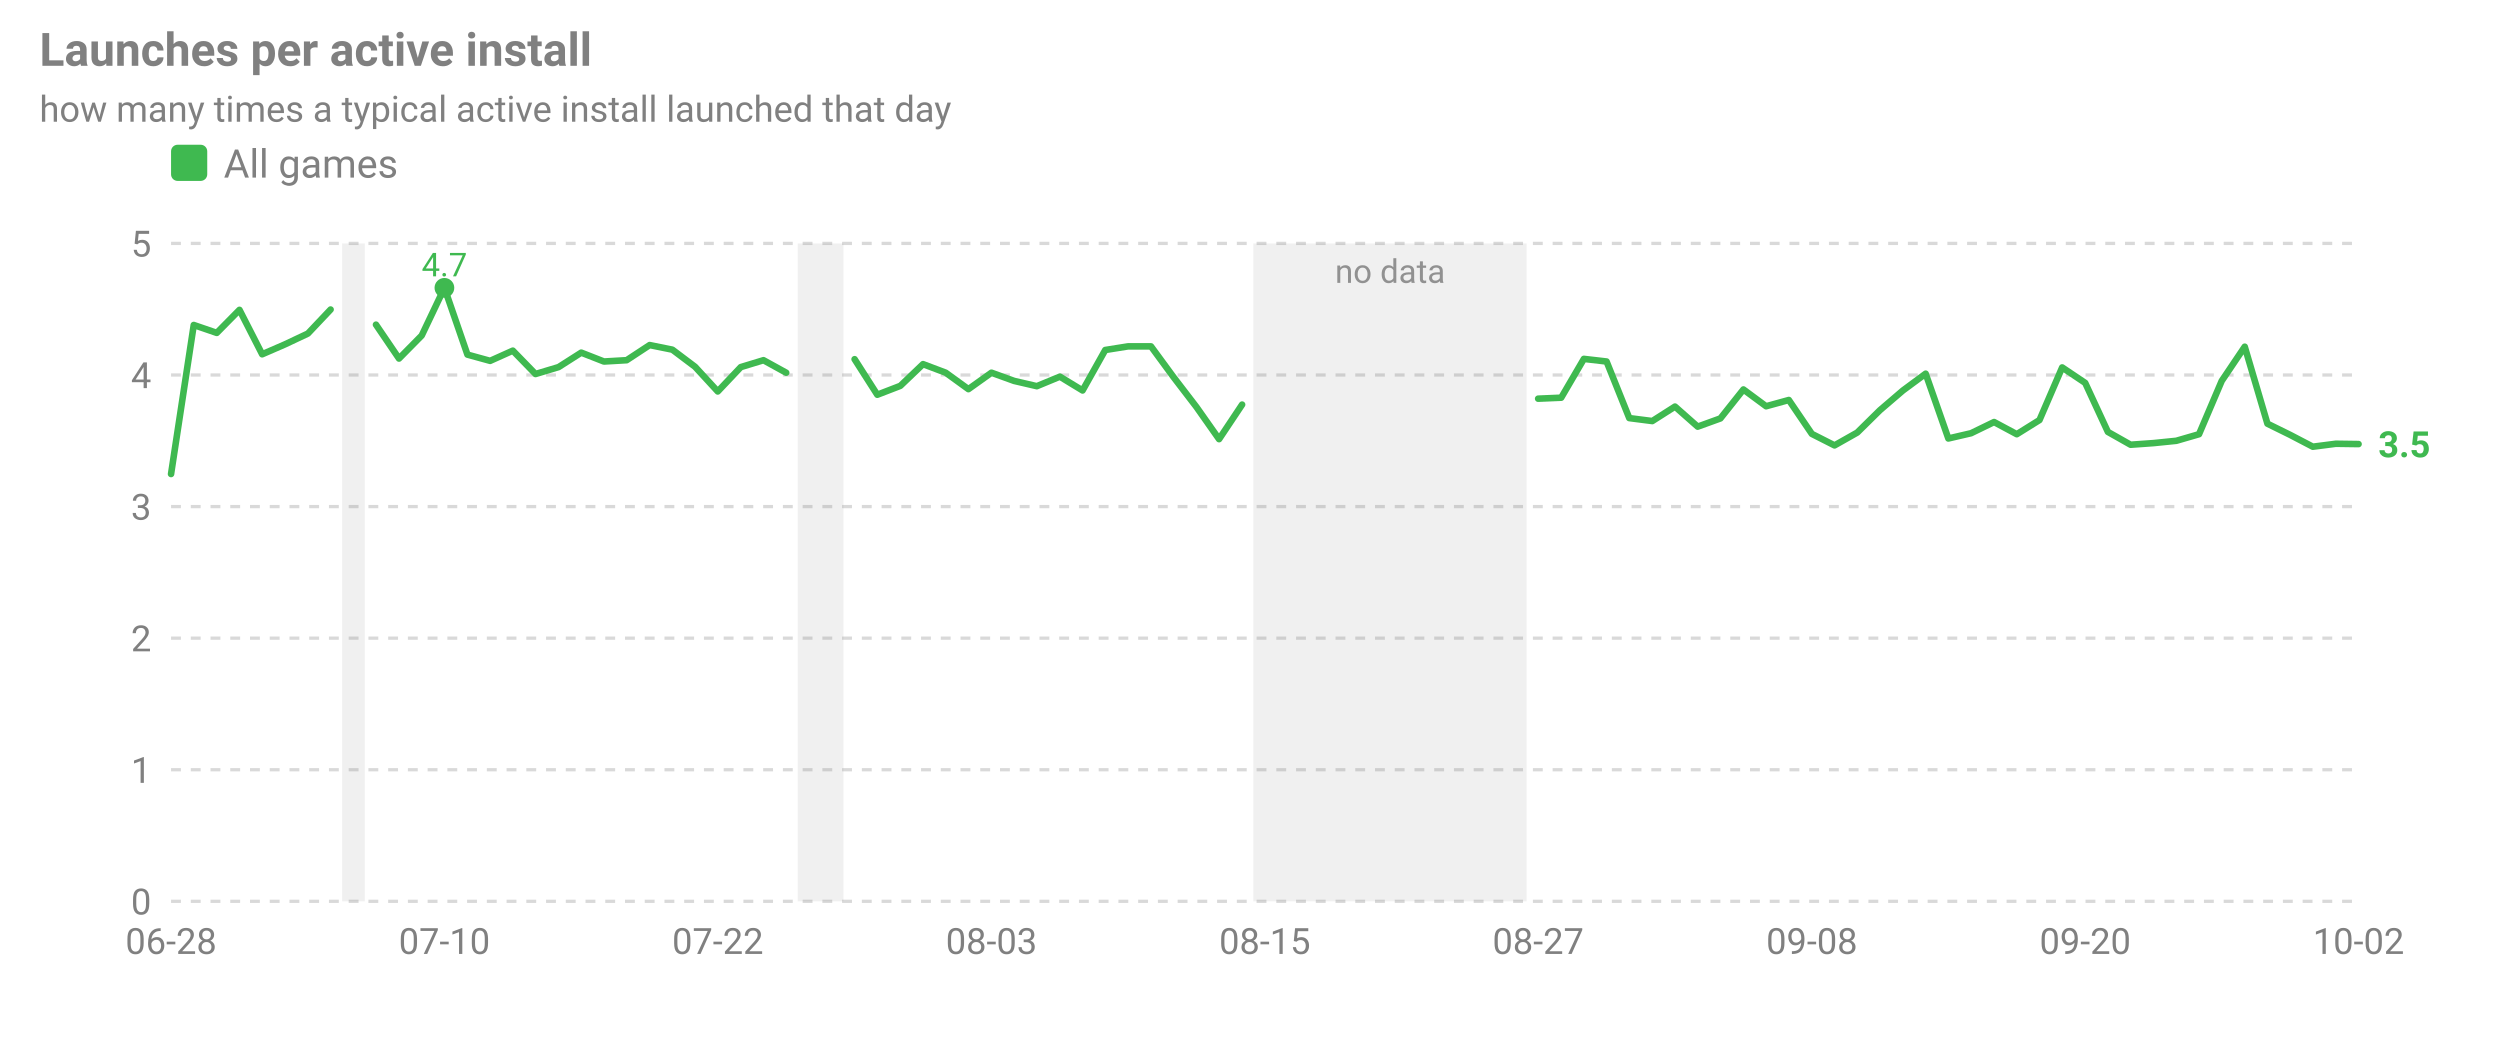
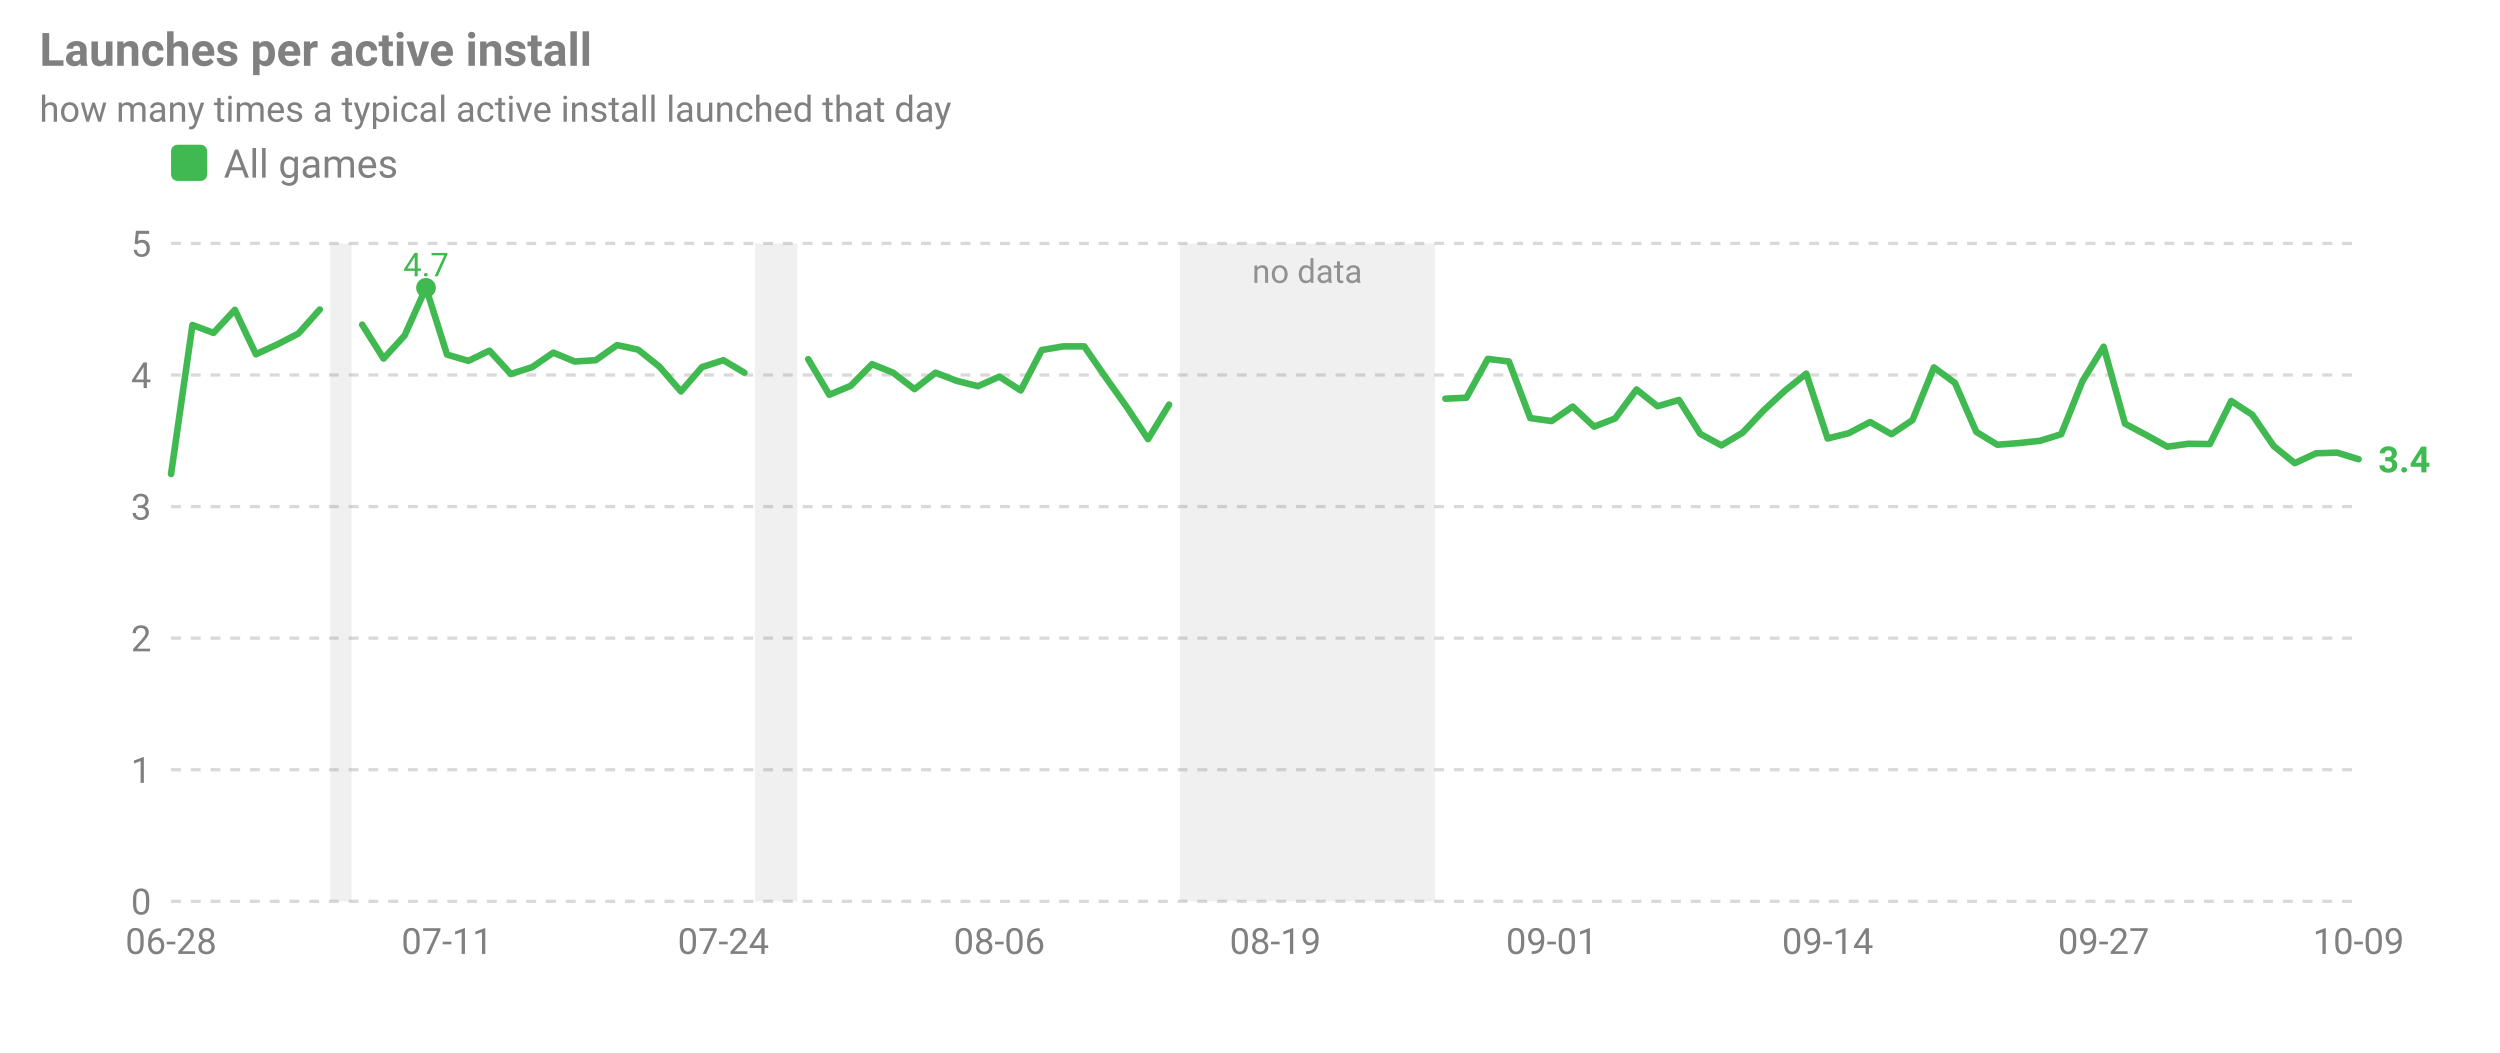
- <svg xmlns="http://www.w3.org/2000/svg" width="760" height="320" viewBox="0 0 760 320" role="img" aria-label="Launches per active install" data-chart="{&quot;bottom&quot;:274,&quot;labels&quot;:[&quot;06-28&quot;,&quot;06-29&quot;,&quot;06-30&quot;,&quot;07-01&quot;,&quot;07-02&quot;,&quot;07-03&quot;,&quot;07-04&quot;,&quot;07-05&quot;,&quot;07-06&quot;,&quot;07-07&quot;,&quot;07-08&quot;,&quot;07-09&quot;,&quot;07-10&quot;,&quot;07-11&quot;,&quot;07-12&quot;,&quot;07-13&quot;,&quot;07-14&quot;,&quot;07-15&quot;,&quot;07-16&quot;,&quot;07-17&quot;,&quot;07-18&quot;,&quot;07-19&quot;,&quot;07-20&quot;,&quot;07-21&quot;,&quot;07-22&quot;,&quot;07-23&quot;,&quot;07-24&quot;,&quot;07-25&quot;,&quot;07-26&quot;,&quot;07-27&quot;,&quot;07-28&quot;,&quot;07-29&quot;,&quot;07-30&quot;,&quot;07-31&quot;,&quot;08-01&quot;,&quot;08-02&quot;,&quot;08-03&quot;,&quot;08-04&quot;,&quot;08-05&quot;,&quot;08-06&quot;,&quot;08-07&quot;,&quot;08-08&quot;,&quot;08-09&quot;,&quot;08-10&quot;,&quot;08-11&quot;,&quot;08-12&quot;,&quot;08-13&quot;,&quot;08-14&quot;,&quot;08-15&quot;,&quot;08-16&quot;,&quot;08-17&quot;,&quot;08-18&quot;,&quot;08-19&quot;,&quot;08-20&quot;,&quot;08-21&quot;,&quot;08-22&quot;,&quot;08-23&quot;,&quot;08-24&quot;,&quot;08-25&quot;,&quot;08-26&quot;,&quot;08-27&quot;,&quot;08-28&quot;,&quot;08-29&quot;,&quot;08-30&quot;,&quot;08-31&quot;,&quot;09-01&quot;,&quot;09-02&quot;,&quot;09-03&quot;,&quot;09-04&quot;,&quot;09-05&quot;,&quot;09-06&quot;,&quot;09-07&quot;,&quot;09-08&quot;,&quot;09-09&quot;,&quot;09-10&quot;,&quot;09-11&quot;,&quot;09-12&quot;,&quot;09-13&quot;,&quot;09-14&quot;,&quot;09-15&quot;,&quot;09-16&quot;,&quot;09-17&quot;,&quot;09-18&quot;,&quot;09-19&quot;,&quot;09-20&quot;,&quot;09-21&quot;,&quot;09-22&quot;,&quot;09-23&quot;,&quot;09-24&quot;,&quot;09-25&quot;,&quot;09-26&quot;,&quot;09-27&quot;,&quot;09-28&quot;,&quot;09-29&quot;,&quot;09-30&quot;,&quot;10-01&quot;,&quot;10-02&quot;],&quot;series&quot;:[{&quot;color&quot;:&quot;#3fb950&quot;,&quot;name&quot;:&quot;All games&quot;,&quot;values&quot;:[&quot;3.2&quot;,&quot;4.4&quot;,&quot;4.3&quot;,&quot;4.5&quot;,&quot;4.2&quot;,&quot;4.2&quot;,&quot;4.3&quot;,&quot;4.5&quot;,null,&quot;4.4&quot;,&quot;4.1&quot;,&quot;4.3&quot;,&quot;4.7&quot;,&quot;4.2&quot;,&quot;4.1&quot;,&quot;4.2&quot;,&quot;4.0&quot;,&quot;4.1&quot;,&quot;4.2&quot;,&quot;4.1&quot;,&quot;4.1&quot;,&quot;4.2&quot;,&quot;4.2&quot;,&quot;4.1&quot;,&quot;3.9&quot;,&quot;4.1&quot;,&quot;4.1&quot;,&quot;4.0&quot;,null,null,&quot;4.1&quot;,&quot;3.8&quot;,&quot;3.9&quot;,&quot;4.1&quot;,&quot;4.0&quot;,&quot;3.9&quot;,&quot;4.0&quot;,&quot;4.0&quot;,&quot;3.9&quot;,&quot;4.0&quot;,&quot;3.9&quot;,&quot;4.2&quot;,&quot;4.2&quot;,&quot;4.2&quot;,&quot;4.0&quot;,&quot;3.8&quot;,&quot;3.5&quot;,&quot;3.8&quot;,null,null,null,null,null,null,null,null,null,null,null,null,&quot;3.8&quot;,&quot;3.8&quot;,&quot;4.1&quot;,&quot;4.1&quot;,&quot;3.7&quot;,&quot;3.7&quot;,&quot;3.8&quot;,&quot;3.6&quot;,&quot;3.7&quot;,&quot;3.9&quot;,&quot;3.8&quot;,&quot;3.8&quot;,&quot;3.6&quot;,&quot;3.5&quot;,&quot;3.6&quot;,&quot;3.7&quot;,&quot;3.9&quot;,&quot;4.0&quot;,&quot;3.5&quot;,&quot;3.6&quot;,&quot;3.6&quot;,&quot;3.5&quot;,&quot;3.7&quot;,&quot;4.1&quot;,&quot;3.9&quot;,&quot;3.6&quot;,&quot;3.5&quot;,&quot;3.5&quot;,&quot;3.5&quot;,&quot;3.5&quot;,&quot;4.0&quot;,&quot;4.2&quot;,&quot;3.6&quot;,&quot;3.5&quot;,&quot;3.5&quot;,&quot;3.5&quot;,&quot;3.5&quot;],&quot;y&quot;:[144.1,98.8,101.2,94.2,107.7,104.7,101.4,94.1,null,98.7,109.0,102.0,87.5,107.8,109.7,106.6,113.7,111.6,107.2,109.9,109.5,104.9,106.3,111.5,119.0,111.6,109.5,113.3,null,null,109.2,120.0,117.3,110.7,113.3,118.3,113.3,115.8,117.4,114.5,118.7,106.4,105.3,105.3,114.7,123.7,133.5,123.0,null,null,null,null,null,null,null,null,null,null,null,null,121.2,120.9,109.1,109.9,127.1,128.0,123.6,129.7,127.2,118.4,123.5,121.6,131.9,135.4,131.5,124.7,118.7,113.6,133.3,131.7,128.3,132.0,127.7,111.7,116.4,131.3,135.2,134.7,134.0,132.0,115.8,105.4,128.8,132.2,135.8,134.9,135.0]}],&quot;top&quot;:74,&quot;type&quot;:&quot;lines&quot;,&quot;x&quot;:[52.0,58.9,65.9,72.8,79.7,86.6,93.6,100.5,107.4,114.3,121.3,128.2,135.1,142.1,149.0,155.9,162.8,169.8,176.7,183.6,190.5,197.5,204.4,211.3,218.2,225.2,232.1,239.0,246.0,252.9,259.8,266.7,273.7,280.6,287.5,294.4,301.4,308.3,315.2,322.2,329.1,336.0,342.9,349.9,356.8,363.7,370.6,377.6,384.5,391.4,398.4,405.3,412.2,419.1,426.1,433.0,439.9,446.8,453.8,460.7,467.6,474.6,481.5,488.4,495.3,502.3,509.2,516.1,523.0,530.0,536.9,543.8,550.8,557.7,564.6,571.5,578.5,585.4,592.3,599.2,606.2,613.1,620.0,626.9,633.9,640.8,647.7,654.7,661.6,668.5,675.4,682.4,689.3,696.2,703.1,710.1,717.0]}">
+ <svg xmlns="http://www.w3.org/2000/svg" width="760" height="320" viewBox="0 0 760 320" role="img" aria-label="Launches per active install" data-chart="{&quot;bottom&quot;:274,&quot;labels&quot;:[&quot;06-28&quot;,&quot;06-29&quot;,&quot;06-30&quot;,&quot;07-01&quot;,&quot;07-02&quot;,&quot;07-03&quot;,&quot;07-04&quot;,&quot;07-05&quot;,&quot;07-06&quot;,&quot;07-07&quot;,&quot;07-08&quot;,&quot;07-09&quot;,&quot;07-10&quot;,&quot;07-11&quot;,&quot;07-12&quot;,&quot;07-13&quot;,&quot;07-14&quot;,&quot;07-15&quot;,&quot;07-16&quot;,&quot;07-17&quot;,&quot;07-18&quot;,&quot;07-19&quot;,&quot;07-20&quot;,&quot;07-21&quot;,&quot;07-22&quot;,&quot;07-23&quot;,&quot;07-24&quot;,&quot;07-25&quot;,&quot;07-26&quot;,&quot;07-27&quot;,&quot;07-28&quot;,&quot;07-29&quot;,&quot;07-30&quot;,&quot;07-31&quot;,&quot;08-01&quot;,&quot;08-02&quot;,&quot;08-03&quot;,&quot;08-04&quot;,&quot;08-05&quot;,&quot;08-06&quot;,&quot;08-07&quot;,&quot;08-08&quot;,&quot;08-09&quot;,&quot;08-10&quot;,&quot;08-11&quot;,&quot;08-12&quot;,&quot;08-13&quot;,&quot;08-14&quot;,&quot;08-15&quot;,&quot;08-16&quot;,&quot;08-17&quot;,&quot;08-18&quot;,&quot;08-19&quot;,&quot;08-20&quot;,&quot;08-21&quot;,&quot;08-22&quot;,&quot;08-23&quot;,&quot;08-24&quot;,&quot;08-25&quot;,&quot;08-26&quot;,&quot;08-27&quot;,&quot;08-28&quot;,&quot;08-29&quot;,&quot;08-30&quot;,&quot;08-31&quot;,&quot;09-01&quot;,&quot;09-02&quot;,&quot;09-03&quot;,&quot;09-04&quot;,&quot;09-05&quot;,&quot;09-06&quot;,&quot;09-07&quot;,&quot;09-08&quot;,&quot;09-09&quot;,&quot;09-10&quot;,&quot;09-11&quot;,&quot;09-12&quot;,&quot;09-13&quot;,&quot;09-14&quot;,&quot;09-15&quot;,&quot;09-16&quot;,&quot;09-17&quot;,&quot;09-18&quot;,&quot;09-19&quot;,&quot;09-20&quot;,&quot;09-21&quot;,&quot;09-22&quot;,&quot;09-23&quot;,&quot;09-24&quot;,&quot;09-25&quot;,&quot;09-26&quot;,&quot;09-27&quot;,&quot;09-28&quot;,&quot;09-29&quot;,&quot;09-30&quot;,&quot;10-01&quot;,&quot;10-02&quot;,&quot;10-03&quot;,&quot;10-04&quot;,&quot;10-05&quot;,&quot;10-06&quot;,&quot;10-07&quot;,&quot;10-08&quot;,&quot;10-09&quot;],&quot;series&quot;:[{&quot;color&quot;:&quot;#3fb950&quot;,&quot;name&quot;:&quot;All games&quot;,&quot;values&quot;:[&quot;3.2&quot;,&quot;4.4&quot;,&quot;4.3&quot;,&quot;4.5&quot;,&quot;4.2&quot;,&quot;4.2&quot;,&quot;4.3&quot;,&quot;4.5&quot;,null,&quot;4.4&quot;,&quot;4.1&quot;,&quot;4.3&quot;,&quot;4.7&quot;,&quot;4.2&quot;,&quot;4.1&quot;,&quot;4.2&quot;,&quot;4.0&quot;,&quot;4.1&quot;,&quot;4.2&quot;,&quot;4.1&quot;,&quot;4.1&quot;,&quot;4.2&quot;,&quot;4.2&quot;,&quot;4.1&quot;,&quot;3.9&quot;,&quot;4.1&quot;,&quot;4.1&quot;,&quot;4.0&quot;,null,null,&quot;4.1&quot;,&quot;3.8&quot;,&quot;3.9&quot;,&quot;4.1&quot;,&quot;4.0&quot;,&quot;3.9&quot;,&quot;4.0&quot;,&quot;4.0&quot;,&quot;3.9&quot;,&quot;4.0&quot;,&quot;3.9&quot;,&quot;4.2&quot;,&quot;4.2&quot;,&quot;4.2&quot;,&quot;4.0&quot;,&quot;3.8&quot;,&quot;3.5&quot;,&quot;3.8&quot;,null,null,null,null,null,null,null,null,null,null,null,null,&quot;3.8&quot;,&quot;3.8&quot;,&quot;4.1&quot;,&quot;4.1&quot;,&quot;3.7&quot;,&quot;3.7&quot;,&quot;3.8&quot;,&quot;3.6&quot;,&quot;3.7&quot;,&quot;3.9&quot;,&quot;3.8&quot;,&quot;3.8&quot;,&quot;3.6&quot;,&quot;3.5&quot;,&quot;3.6&quot;,&quot;3.7&quot;,&quot;3.9&quot;,&quot;4.0&quot;,&quot;3.5&quot;,&quot;3.6&quot;,&quot;3.6&quot;,&quot;3.5&quot;,&quot;3.7&quot;,&quot;4.1&quot;,&quot;3.9&quot;,&quot;3.6&quot;,&quot;3.5&quot;,&quot;3.5&quot;,&quot;3.5&quot;,&quot;3.5&quot;,&quot;4.0&quot;,&quot;4.2&quot;,&quot;3.6&quot;,&quot;3.5&quot;,&quot;3.5&quot;,&quot;3.5&quot;,&quot;3.5&quot;,&quot;3.8&quot;,&quot;3.7&quot;,&quot;3.5&quot;,&quot;3.3&quot;,&quot;3.4&quot;,&quot;3.4&quot;,&quot;3.4&quot;],&quot;y&quot;:[144.1,98.8,101.2,94.2,107.7,104.7,101.4,94.1,null,98.7,109.0,102.0,87.5,107.8,109.7,106.6,113.7,111.6,107.2,109.9,109.5,104.9,106.3,111.5,119.0,111.6,109.5,113.3,null,null,109.2,120.0,117.3,110.7,113.3,118.3,113.3,115.8,117.4,114.5,118.7,106.4,105.3,105.3,114.7,123.7,133.5,123.0,null,null,null,null,null,null,null,null,null,null,null,null,121.2,120.9,109.1,109.9,127.1,128.0,123.6,129.7,127.2,118.4,123.5,121.6,131.9,135.4,131.5,124.7,118.7,113.6,133.3,131.7,128.3,132.0,127.7,111.7,116.4,131.3,135.2,134.7,134.0,132.0,115.8,105.4,128.8,132.2,135.8,134.9,135.0,121.9,126.1,135.6,140.8,137.8,137.6,139.6]}],&quot;top&quot;:74,&quot;type&quot;:&quot;lines&quot;,&quot;x&quot;:[52.0,58.5,64.9,71.4,77.8,84.3,90.7,97.2,103.7,110.1,116.6,123.0,129.5,135.9,142.4,148.8,155.3,161.8,168.2,174.7,181.1,187.6,194.0,200.5,207.0,213.4,219.9,226.3,232.8,239.2,245.7,252.1,258.6,265.1,271.5,278.0,284.4,290.9,297.3,303.8,310.3,316.7,323.2,329.6,336.1,342.5,349.0,355.4,361.9,368.4,374.8,381.3,387.7,394.2,400.6,407.1,413.6,420.0,426.5,432.9,439.4,445.8,452.3,458.7,465.2,471.7,478.1,484.6,491.0,497.5,503.9,510.4,516.9,523.3,529.8,536.2,542.7,549.1,555.6,562.0,568.5,575.0,581.4,587.9,594.3,600.8,607.2,613.7,620.2,626.6,633.1,639.5,646.0,652.4,658.9,665.3,671.8,678.3,684.7,691.2,697.6,704.1,710.5,717.0]}">
  <style>
  text{font-family:-apple-system,BlinkMacSystemFont,'Segoe UI',Roboto,Helvetica,Arial,sans-serif}
  .grid{stroke:#808080;stroke-opacity:.3;stroke-width:1}
  .axis{stroke:#808080;stroke-width:1}
  .lbl{fill:#808080;font-size:12px}
  .val{fill:#808080;font-size:12px;font-weight:600}
  .title{fill:#808080;font-size:14px;font-weight:700}
  .sub{fill:#808080;font-size:11px}
  .gap{fill:#808080;opacity:.12}
  .gaplbl{fill:#808080;font-size:10px;opacity:.85}
  .ico{fill:#808080}
  .t1{fill:#e3b341}
  .t2{fill:#d29922}
  .t3{fill:#b7860b}
  .t4{fill:#946f0f}
</style>
  <text x="12" y="20" class="title">Launches per active install</text>
  <text x="12" y="37" class="sub">how many times a typical active install launched that day</text>
-   <rect x="104.0" y="74" width="6.9" height="200" class="gap" />
-   <rect x="242.5" y="74" width="13.9" height="200" class="gap" />
-   <rect x="381.0" y="74" width="83.1" height="200" class="gap" />
-   <text x="422.6" y="86" class="gaplbl" text-anchor="middle">no data</text>
+   <rect x="100.4" y="74" width="6.5" height="200" class="gap" />
+   <rect x="229.5" y="74" width="12.9" height="200" class="gap" />
+   <rect x="358.7" y="74" width="77.5" height="200" class="gap" />
+   <text x="397.4" y="86" class="gaplbl" text-anchor="middle">no data</text>
  <line x1="52" y1="274.0" x2="717" y2="274.0" class="grid" stroke-dasharray="3 3" />
  <text x="46" y="278.0" class="sub" text-anchor="end">0</text>
  <line x1="52" y1="234.0" x2="717" y2="234.0" class="grid" stroke-dasharray="3 3" />
  <text x="46" y="238.0" class="sub" text-anchor="end">1</text>
  <line x1="52" y1="194.0" x2="717" y2="194.0" class="grid" stroke-dasharray="3 3" />
  <text x="46" y="198.0" class="sub" text-anchor="end">2</text>
  <line x1="52" y1="154.0" x2="717" y2="154.0" class="grid" stroke-dasharray="3 3" />
  <text x="46" y="158.0" class="sub" text-anchor="end">3</text>
  <line x1="52" y1="114.0" x2="717" y2="114.0" class="grid" stroke-dasharray="3 3" />
  <text x="46" y="118.0" class="sub" text-anchor="end">4</text>
  <line x1="52" y1="74.0" x2="717" y2="74.0" class="grid" stroke-dasharray="3 3" />
  <text x="46" y="78.0" class="sub" text-anchor="end">5</text>
  <text x="52.0" y="290" class="sub" text-anchor="middle">06-28</text>
-   <text x="135.1" y="290" class="sub" text-anchor="middle">07-10</text>
-   <text x="218.2" y="290" class="sub" text-anchor="middle">07-22</text>
-   <text x="301.4" y="290" class="sub" text-anchor="middle">08-03</text>
-   <text x="384.5" y="290" class="sub" text-anchor="middle">08-15</text>
-   <text x="467.6" y="290" class="sub" text-anchor="middle">08-27</text>
-   <text x="550.8" y="290" class="sub" text-anchor="middle">09-08</text>
-   <text x="633.9" y="290" class="sub" text-anchor="middle">09-20</text>
-   <text x="717.0" y="290" class="sub" text-anchor="middle">10-02</text>
-   <polyline points="52.0,144.1 58.9,98.8 65.9,101.2 72.8,94.2 79.7,107.7 86.6,104.7 93.6,101.4 100.5,94.1" fill="none" stroke="#3fb950" stroke-width="2" stroke-linejoin="round" stroke-linecap="round" />
-   <polyline points="114.3,98.7 121.3,109.0 128.2,102.0 135.1,87.5 142.1,107.8 149.0,109.7 155.9,106.6 162.8,113.7 169.8,111.6 176.7,107.2 183.6,109.9 190.5,109.5 197.5,104.9 204.4,106.3 211.3,111.5 218.2,119.0 225.2,111.6 232.1,109.5 239.0,113.3" fill="none" stroke="#3fb950" stroke-width="2" stroke-linejoin="round" stroke-linecap="round" />
-   <polyline points="259.8,109.2 266.7,120.0 273.7,117.3 280.6,110.7 287.5,113.3 294.4,118.3 301.4,113.3 308.3,115.8 315.2,117.4 322.2,114.5 329.1,118.7 336.0,106.4 342.9,105.3 349.9,105.3 356.8,114.7 363.7,123.7 370.6,133.5 377.6,123.0" fill="none" stroke="#3fb950" stroke-width="2" stroke-linejoin="round" stroke-linecap="round" />
-   <polyline points="467.6,121.2 474.6,120.9 481.5,109.1 488.4,109.9 495.3,127.1 502.3,128.0 509.2,123.6 516.1,129.7 523.0,127.2 530.0,118.4 536.9,123.5 543.8,121.6 550.8,131.9 557.7,135.4 564.6,131.5 571.5,124.7 578.5,118.7 585.4,113.6 592.3,133.3 599.2,131.7 606.2,128.3 613.1,132.0 620.0,127.7 626.9,111.7 633.9,116.4 640.8,131.3 647.7,135.2 654.7,134.7 661.6,134.0 668.5,132.0 675.4,115.8 682.4,105.4 689.3,128.8 696.2,132.2 703.1,135.8 710.1,134.9 717.0,135.0" fill="none" stroke="#3fb950" stroke-width="2" stroke-linejoin="round" stroke-linecap="round" />
-   <text x="723.0" y="139.0" style="fill:#3fb950;font-size:11px;font-weight:600">3.5</text>
-   <circle cx="135.1" cy="87.5" r="3" fill="#3fb950" />
-   <text x="135.1" y="84.0" text-anchor="middle" style="fill:#3fb950;font-size:10px">4.7</text>
+   <text x="135.9" y="290" class="sub" text-anchor="middle">07-11</text>
+   <text x="219.9" y="290" class="sub" text-anchor="middle">07-24</text>
+   <text x="303.8" y="290" class="sub" text-anchor="middle">08-06</text>
+   <text x="387.7" y="290" class="sub" text-anchor="middle">08-19</text>
+   <text x="471.7" y="290" class="sub" text-anchor="middle">09-01</text>
+   <text x="555.6" y="290" class="sub" text-anchor="middle">09-14</text>
+   <text x="639.5" y="290" class="sub" text-anchor="middle">09-27</text>
+   <text x="717.0" y="290" class="sub" text-anchor="middle">10-09</text>
+   <polyline points="52.0,144.1 58.5,98.8 64.9,101.2 71.4,94.2 77.8,107.7 84.3,104.7 90.7,101.4 97.2,94.1" fill="none" stroke="#3fb950" stroke-width="2" stroke-linejoin="round" stroke-linecap="round" />
+   <polyline points="110.1,98.7 116.6,109.0 123.0,102.0 129.5,87.5 135.9,107.8 142.4,109.7 148.8,106.6 155.3,113.7 161.8,111.6 168.2,107.2 174.7,109.9 181.1,109.5 187.6,104.9 194.0,106.3 200.5,111.5 207.0,119.0 213.4,111.6 219.9,109.5 226.3,113.3" fill="none" stroke="#3fb950" stroke-width="2" stroke-linejoin="round" stroke-linecap="round" />
+   <polyline points="245.7,109.2 252.1,120.0 258.6,117.3 265.1,110.7 271.5,113.3 278.0,118.3 284.4,113.3 290.9,115.8 297.3,117.4 303.8,114.5 310.3,118.7 316.7,106.4 323.2,105.3 329.6,105.3 336.1,114.7 342.5,123.7 349.0,133.5 355.4,123.0" fill="none" stroke="#3fb950" stroke-width="2" stroke-linejoin="round" stroke-linecap="round" />
+   <polyline points="439.4,121.2 445.8,120.9 452.3,109.1 458.7,109.9 465.2,127.1 471.7,128.0 478.1,123.6 484.6,129.7 491.0,127.2 497.5,118.4 503.9,123.5 510.4,121.6 516.9,131.9 523.3,135.4 529.8,131.5 536.2,124.7 542.7,118.7 549.1,113.6 555.6,133.3 562.0,131.7 568.5,128.3 575.0,132.0 581.4,127.7 587.9,111.7 594.3,116.4 600.8,131.3 607.2,135.2 613.7,134.7 620.2,134.0 626.6,132.0 633.1,115.8 639.5,105.4 646.0,128.8 652.4,132.2 658.9,135.8 665.3,134.9 671.8,135.0 678.3,121.9 684.7,126.1 691.2,135.6 697.6,140.8 704.1,137.8 710.5,137.6 717.0,139.6" fill="none" stroke="#3fb950" stroke-width="2" stroke-linejoin="round" stroke-linecap="round" />
+   <text x="723.0" y="143.6" style="fill:#3fb950;font-size:11px;font-weight:600">3.4</text>
+   <circle cx="129.5" cy="87.5" r="3" fill="#3fb950" />
+   <text x="129.5" y="84.0" text-anchor="middle" style="fill:#3fb950;font-size:10px">4.7</text>
  <rect x="52" y="44" width="11" height="11" rx="2" fill="#3fb950" />
  <text x="68" y="54" class="lbl">All games</text>
</svg>
